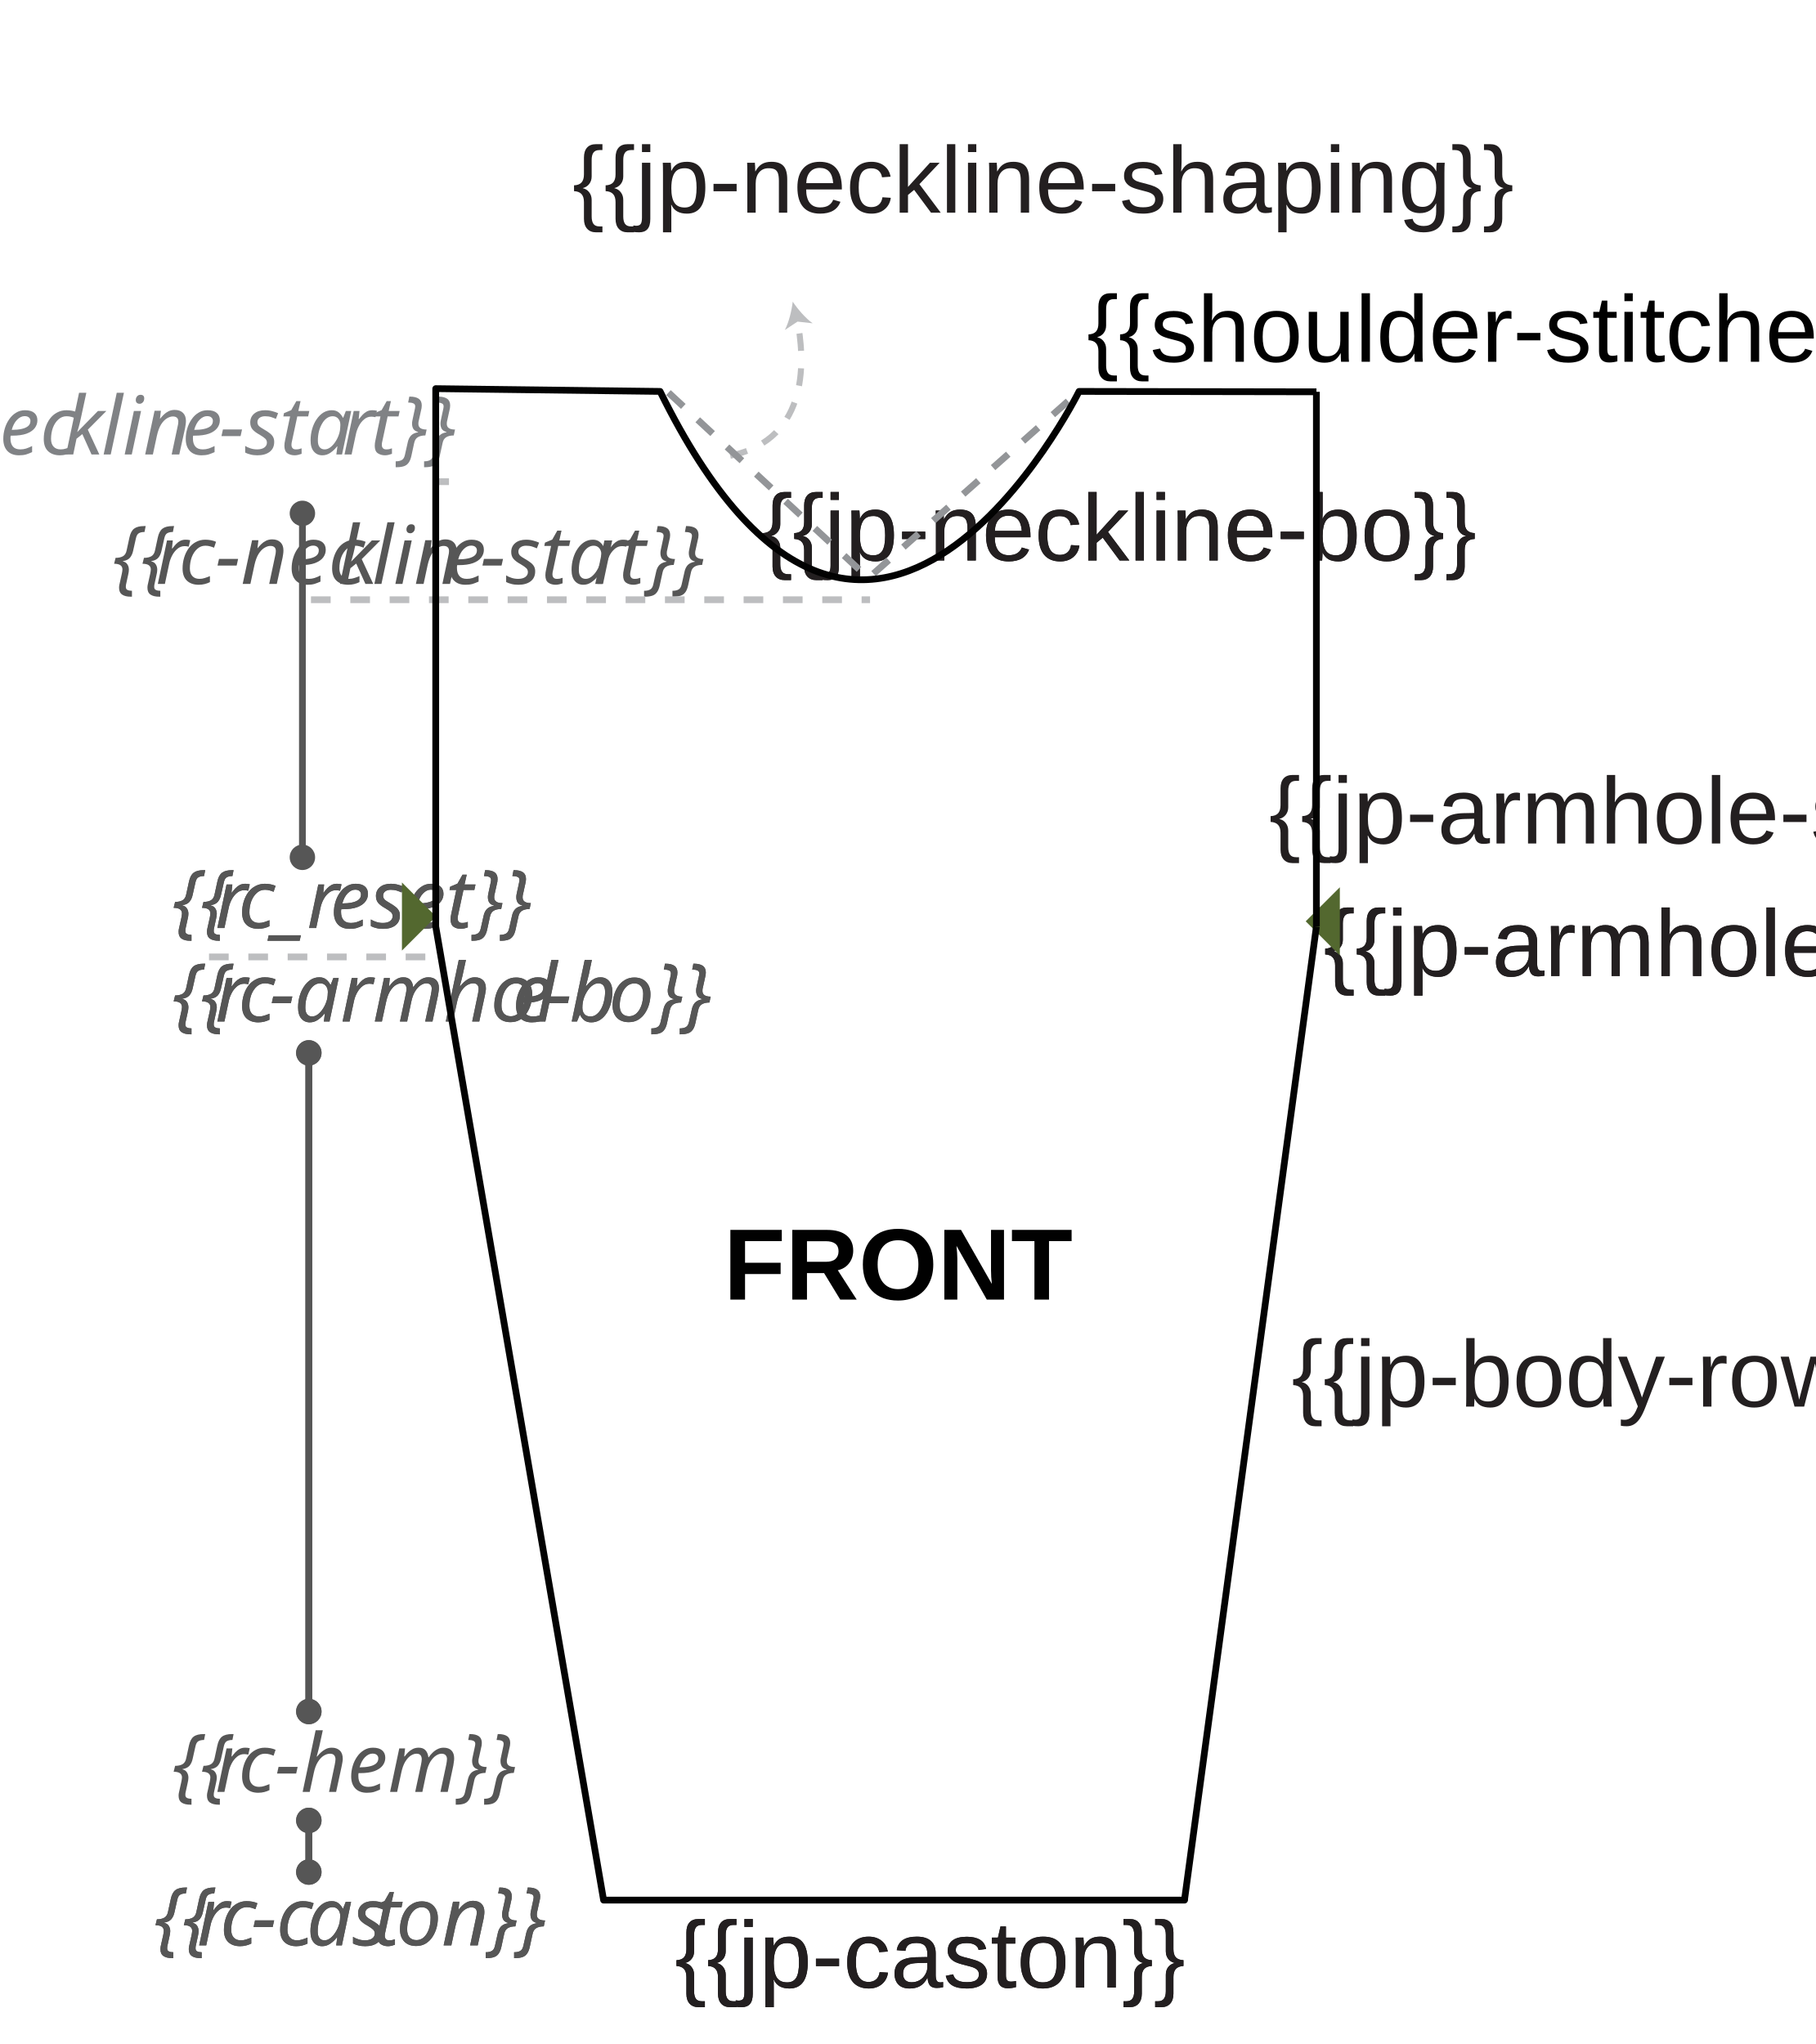
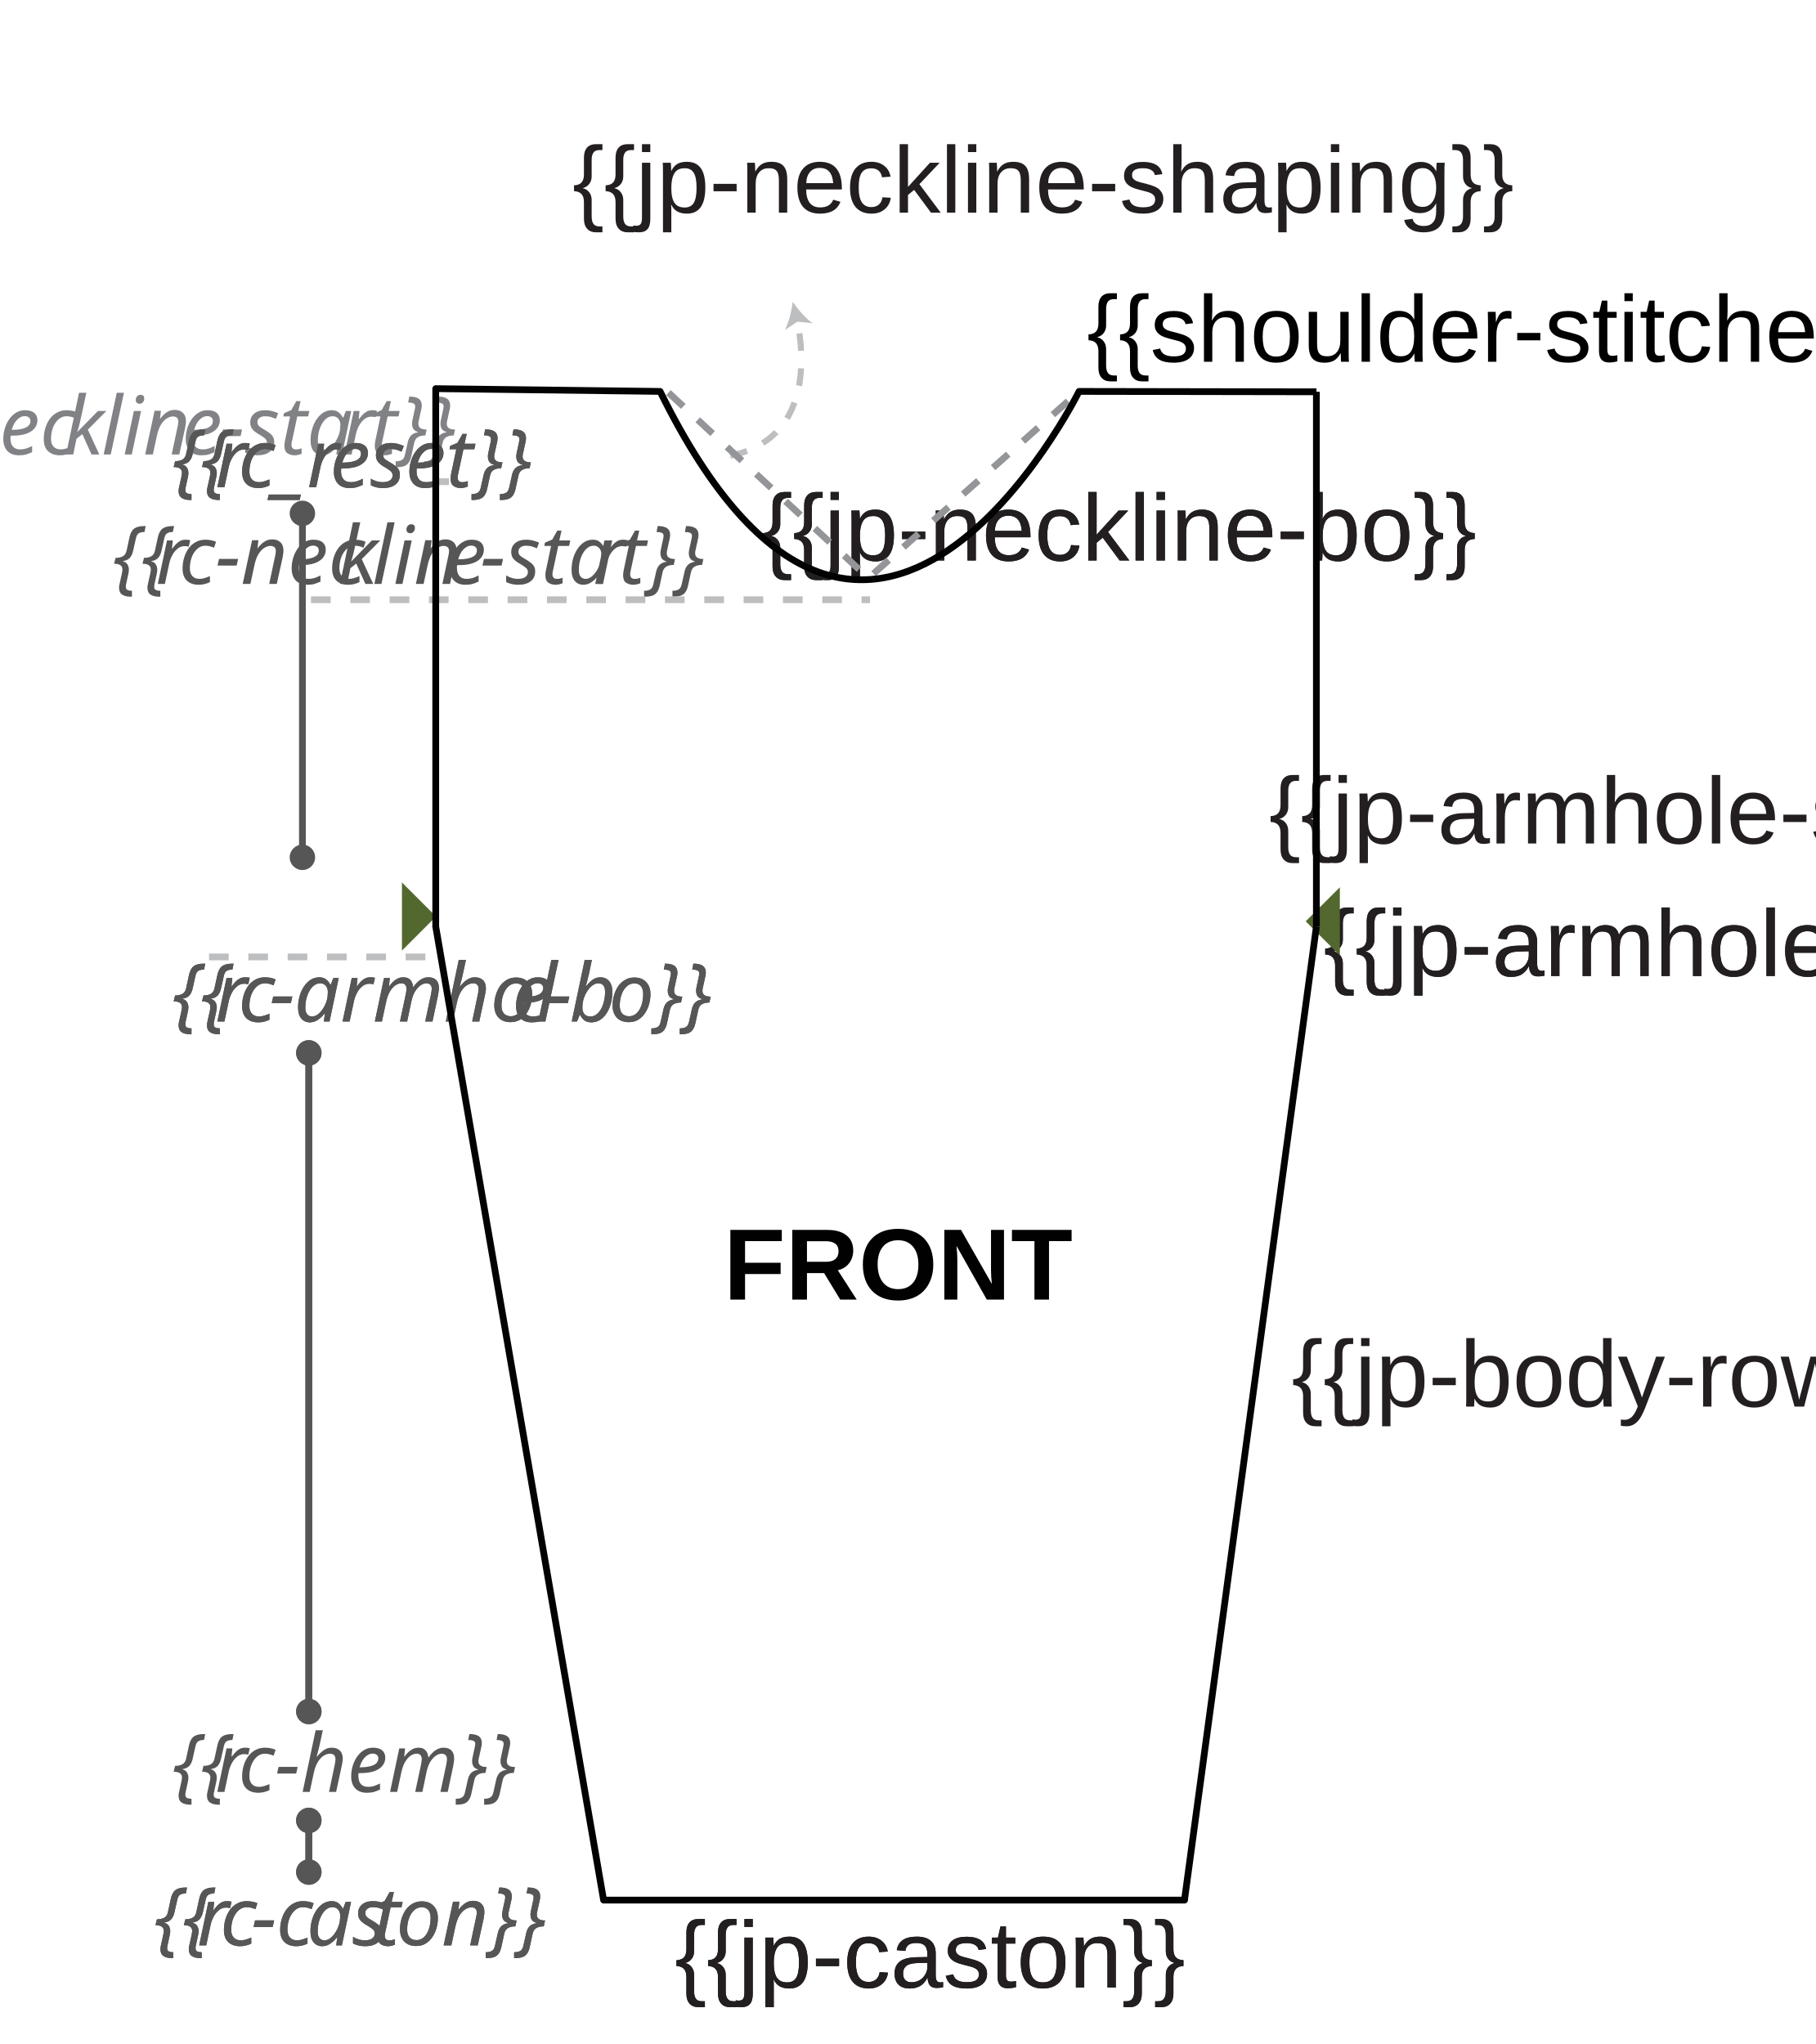
<svg xmlns="http://www.w3.org/2000/svg" width="3.73in" height="4.2in" viewBox="0 0 268.64 302.28">
  <g id="japanee_front">
    <text transform="translate(112.62 82.84)" fill="#231f20" font-family="ArialMT, Arial" font-size="14">
      <tspan x="0" y="0">{{jp-neckline-bo}}</tspan>
    </text>
    <text transform="translate(191.13 208.06)" fill="#231f20" font-family="ArialMT, Arial" font-size="14">
      <tspan x="0" y="0">{{jp-body-rows}} rows</tspan>
    </text>
    <text transform="translate(195.87 144.33)" fill="#231f20" font-family="ArialMT, Arial" font-size="14">
      <tspan x="0" y="0">{{jp-armhole-bo}}</tspan>
    </text>
    <text transform="translate(187.79 124.72)" fill="#231f20" font-family="ArialMT, Arial" font-size="14">
      <tspan x="0" y="0">{{jp-armhole-shaping}}</tspan>
    </text>
    <g id="targets">
      <circle id="jp-shoulder" cx="190.01" cy="62.15" r="4.28" fill="none" />
      <circle id="jp-cast-on" cx="70.26" cy="293.12" r="4.28" fill="none" />
      <circle id="jp-side-shaping" cx="197.14" cy="213.75" r="4.28" fill="none" />
      <circle id="jp-armhole" cx="199.51" cy="137.71" r="4.28" fill="none" />
      <circle id="jp-armhole-shaping" cx="199.51" cy="113.47" r="4.28" fill="none" />
      <circle id="jp-neckline" cx="79.09" cy="22.35" r="4.28" fill="none" />
      <circle id="jp-neck-center" cx="131.85" cy="77.83" r="4.28" fill="none" />
      <circle id="jp-rows-neckine" cx="40.78" cy="69.27" r="4.28" fill="none" />
      <circle id="jp-rows-reset" cx="40.78" cy="133.43" r="4.28" fill="none" />
      <circle id="jp-rows-armhole-start" cx="40.78" cy="146.26" r="4.28" fill="none" />
      <circle id="jp-rows-hem" cx="40.78" cy="262.22" r="4.28" fill="none" />
      <circle id="jp-rows-cast-on" cx="41.25" cy="282.19" r="4.28" fill="none" />
    </g>
    <text transform="translate(-26.79 67.15)" fill="#808285" font-family="MyriadPro-It, 'Myriad Pro'" font-size="12" font-style="italic">
      <tspan x="0" y="0">{{</tspan>
      <tspan x="6.82" y="0" letter-spacing="0em">r</tspan>
      <tspan x="10.56" y="0">c-nec</tspan>
      <tspan x="36.24" y="0" letter-spacing="0em">k</tspan>
      <tspan x="41.8" y="0" letter-spacing="0em">lin</tspan>
      <tspan x="53.7" y="0" letter-spacing="0em">e</tspan>
      <tspan x="59.25" y="0">-sta</tspan>
      <tspan x="77.43" y="0" letter-spacing=".03em">r</tspan>
      <tspan x="81.56" y="0">t}}</tspan>
    </text>
    <text transform="translate(99.87 294.03)" fill="#231f20" font-family="ArialMT, Arial" font-size="14">
      <tspan x="0" y="0">{{jp-caston}}</tspan>
    </text>
    <text transform="translate(195.87 144.33)" fill="#231f20" font-family="ArialMT, Arial" font-size="14">
      <tspan x="0" y="0">{{jp-armhole-bo}}</tspan>
    </text>
    <text transform="translate(112.62 82.84)" fill="#231f20" font-family="ArialMT, Arial" font-size="14">
      <tspan x="0" y="0">{{jp-neckline-bo}}</tspan>
    </text>
    <text transform="translate(84.71 31.37)" fill="#231f20" font-family="ArialMT, Arial" font-size="14">
      <tspan x="0" y="0">{{jp-neckline-shaping}}</tspan>
    </text>
    <text transform="translate(99.87 294.03)" fill="#231f20" font-family="ArialMT, Arial" font-size="14">
      <tspan x="0" y="0">{{jp-caston}}</tspan>
    </text>
    <g isolation="isolate">
      <text transform="translate(16.76 86.31)" fill="#565656" font-family="MyriadPro-It, 'Myriad Pro'" font-size="12" font-style="italic" isolation="isolate">
        <tspan x="0" y="0">{{</tspan>
      </text>
      <text transform="translate(23.01 86.31)" fill="#565656" font-family="MyriadPro-It, 'Myriad Pro'" font-size="12" font-style="italic" isolation="isolate">
        <tspan x="0" y="0">r</tspan>
      </text>
      <text transform="translate(26.44 86.31)" fill="#565656" font-family="MyriadPro-It, 'Myriad Pro'" font-size="12" font-style="italic" isolation="isolate">
        <tspan x="0" y="0">c-nec</tspan>
      </text>
      <text transform="translate(49.98 86.31)" fill="#565656" font-family="MyriadPro-It, 'Myriad Pro'" font-size="12" font-style="italic" isolation="isolate">
        <tspan x="0" y="0">k</tspan>
      </text>
      <text transform="translate(55.07 86.31)" fill="#565656" font-family="MyriadPro-It, 'Myriad Pro'" font-size="12" font-style="italic" isolation="isolate">
        <tspan x="0" y="0">lin</tspan>
      </text>
      <text transform="translate(65.98 86.31)" fill="#565656" font-family="MyriadPro-It, 'Myriad Pro'" font-size="12" font-style="italic" isolation="isolate" letter-spacing="0em">
        <tspan x="0" y="0">e</tspan>
      </text>
      <text transform="translate(71.08 86.31)" fill="#565656" font-family="MyriadPro-It, 'Myriad Pro'" font-size="12" font-style="italic" isolation="isolate">
        <tspan x="0" y="0">-sta</tspan>
      </text>
      <text transform="translate(87.74 86.31)" fill="#565656" font-family="MyriadPro-It, 'Myriad Pro'" font-size="12" font-style="italic" isolation="isolate" letter-spacing=".03em">
        <tspan x="0" y="0">r</tspan>
      </text>
      <text transform="translate(91.52 86.31)" fill="#565656" font-family="MyriadPro-It, 'Myriad Pro'" font-size="12" font-style="italic" isolation="isolate">
        <tspan x="0" y="0">t}}</tspan>
      </text>
    </g>
    <g isolation="isolate">
-       <text transform="translate(25.57 137.23)" fill="#565656" font-family="MyriadPro-It, 'Myriad Pro'" font-size="12" font-style="italic" isolation="isolate">
-         <tspan x="0" y="0">{{</tspan>
-       </text>
-       <text transform="translate(31.82 137.23)" fill="#565656" font-family="MyriadPro-It, 'Myriad Pro'" font-size="12" font-style="italic" isolation="isolate">
-         <tspan x="0" y="0">r</tspan>
-       </text>
-       <text transform="translate(35.25 137.23)" fill="#565656" font-family="MyriadPro-It, 'Myriad Pro'" font-size="12" font-style="italic" isolation="isolate">
+       <text transform="translate(25.57 72)" fill="#565656" font-family="MyriadPro-It, 'Myriad Pro'" font-size="12" font-style="italic" isolation="isolate">
+         <tspan x="0" y="0">{{</tspan>
+       </text>
+       <text transform="translate(31.82 72)" fill="#565656" font-family="MyriadPro-It, 'Myriad Pro'" font-size="12" font-style="italic" isolation="isolate">
+         <tspan x="0" y="0">r</tspan>
+       </text>
+       <text transform="translate(35.25 72)" fill="#565656" font-family="MyriadPro-It, 'Myriad Pro'" font-size="12" font-style="italic" isolation="isolate">
        <tspan x="0" y="0">c_</tspan>
      </text>
-       <text transform="translate(45.4 137.23)" fill="#565656" font-family="MyriadPro-It, 'Myriad Pro'" font-size="12" font-style="italic" isolation="isolate">
-         <tspan x="0" y="0">r</tspan>
-       </text>
-       <text transform="translate(48.83 137.23)" fill="#565656" font-family="MyriadPro-It, 'Myriad Pro'" font-size="12" font-style="italic" isolation="isolate">
+       <text transform="translate(45.4 72)" fill="#565656" font-family="MyriadPro-It, 'Myriad Pro'" font-size="12" font-style="italic" isolation="isolate">
+         <tspan x="0" y="0">r</tspan>
+       </text>
+       <text transform="translate(48.83 72)" fill="#565656" font-family="MyriadPro-It, 'Myriad Pro'" font-size="12" font-style="italic" isolation="isolate">
        <tspan x="0" y="0">eset}}</tspan>
      </text>
    </g>
    <g isolation="isolate">
      <text transform="translate(25.57 151.07)" fill="#565656" font-family="MyriadPro-It, 'Myriad Pro'" font-size="12" font-style="italic" isolation="isolate">
        <tspan x="0" y="0">{{</tspan>
      </text>
      <text transform="translate(31.82 151.07)" fill="#565656" font-family="MyriadPro-It, 'Myriad Pro'" font-size="12" font-style="italic" isolation="isolate">
        <tspan x="0" y="0">r</tspan>
      </text>
      <text transform="translate(35.25 151.07)" fill="#565656" font-family="MyriadPro-It, 'Myriad Pro'" font-size="12" font-style="italic" isolation="isolate">
        <tspan x="0" y="0">c</tspan>
      </text>
      <text transform="translate(39.9 151.07)" fill="#565656" font-family="MyriadPro-It, 'Myriad Pro'" font-size="12" font-style="italic" isolation="isolate" letter-spacing=".02em">
        <tspan x="0" y="0">-</tspan>
      </text>
      <text transform="translate(43.53 151.07)" fill="#565656" font-family="MyriadPro-It, 'Myriad Pro'" font-size="12" font-style="italic" isolation="isolate">
        <tspan x="0" y="0">armhol</tspan>
      </text>
      <text transform="translate(75.79 151.07)" fill="#565656" font-family="MyriadPro-It, 'Myriad Pro'" font-size="12" font-style="italic" isolation="isolate" letter-spacing="0em">
        <tspan x="0" y="0">e</tspan>
      </text>
      <text transform="translate(80.89 151.07)" fill="#565656" font-family="MyriadPro-It, 'Myriad Pro'" font-size="12" font-style="italic" isolation="isolate">
        <tspan x="0" y="0">-</tspan>
      </text>
      <text transform="translate(84.26 151.07)" fill="#565656" font-family="MyriadPro-It, 'Myriad Pro'" font-size="12" font-style="italic" isolation="isolate">
        <tspan x="0" y="0">b</tspan>
      </text>
      <text transform="translate(90.07 151.07)" fill="#565656" font-family="MyriadPro-It, 'Myriad Pro'" font-size="12" font-style="italic" isolation="isolate">
        <tspan x="0" y="0">o}}</tspan>
      </text>
    </g>
    <path d="M108.06,67.34c12.03-2.5,10.99-14.76,9.89-20.2" fill="none" stroke="#bdbec0" stroke-dasharray="2.59 2.59" stroke-miterlimit="10" stroke-width=".89" />
    <path d="M117.31,44.54c.75,1.12,1.9,2.46,2.95,3.2l-2.24-.25-1.88,1.24c.6-1.14,1.01-2.86,1.17-4.2Z" fill="#bdbec0" />
    <g isolation="isolate">
      <text transform="translate(25.57 151.07)" fill="#565656" font-family="MyriadPro-It, 'Myriad Pro'" font-size="12" font-style="italic" isolation="isolate">
        <tspan x="0" y="0">{{</tspan>
      </text>
      <text transform="translate(31.82 151.07)" fill="#565656" font-family="MyriadPro-It, 'Myriad Pro'" font-size="12" font-style="italic" isolation="isolate">
        <tspan x="0" y="0">r</tspan>
      </text>
      <text transform="translate(35.25 151.07)" fill="#565656" font-family="MyriadPro-It, 'Myriad Pro'" font-size="12" font-style="italic" isolation="isolate">
        <tspan x="0" y="0">c</tspan>
      </text>
      <text transform="translate(39.9 151.07)" fill="#565656" font-family="MyriadPro-It, 'Myriad Pro'" font-size="12" font-style="italic" isolation="isolate" letter-spacing=".02em">
        <tspan x="0" y="0">-</tspan>
      </text>
      <text transform="translate(43.53 151.07)" fill="#565656" font-family="MyriadPro-It, 'Myriad Pro'" font-size="12" font-style="italic" isolation="isolate">
        <tspan x="0" y="0">armhol</tspan>
      </text>
      <text transform="translate(75.79 151.07)" fill="#565656" font-family="MyriadPro-It, 'Myriad Pro'" font-size="12" font-style="italic" isolation="isolate" letter-spacing="0em">
        <tspan x="0" y="0">e</tspan>
      </text>
      <text transform="translate(80.89 151.07)" fill="#565656" font-family="MyriadPro-It, 'Myriad Pro'" font-size="12" font-style="italic" isolation="isolate">
        <tspan x="0" y="0">-</tspan>
      </text>
      <text transform="translate(84.26 151.07)" fill="#565656" font-family="MyriadPro-It, 'Myriad Pro'" font-size="12" font-style="italic" isolation="isolate">
        <tspan x="0" y="0">b</tspan>
      </text>
      <text transform="translate(90.07 151.07)" fill="#565656" font-family="MyriadPro-It, 'Myriad Pro'" font-size="12" font-style="italic" isolation="isolate">
        <tspan x="0" y="0">o}}</tspan>
      </text>
    </g>
    <g isolation="isolate">
-       <text transform="translate(25.57 137.23)" fill="#565656" font-family="MyriadPro-It, 'Myriad Pro'" font-size="12" font-style="italic" isolation="isolate">
-         <tspan x="0" y="0">{{</tspan>
-       </text>
-       <text transform="translate(31.82 137.23)" fill="#565656" font-family="MyriadPro-It, 'Myriad Pro'" font-size="12" font-style="italic" isolation="isolate">
-         <tspan x="0" y="0">r</tspan>
-       </text>
-       <text transform="translate(35.25 137.23)" fill="#565656" font-family="MyriadPro-It, 'Myriad Pro'" font-size="12" font-style="italic" isolation="isolate">
+       <text transform="translate(25.57 72)" fill="#565656" font-family="MyriadPro-It, 'Myriad Pro'" font-size="12" font-style="italic" isolation="isolate">
+         <tspan x="0" y="0">{{</tspan>
+       </text>
+       <text transform="translate(31.82 72)" fill="#565656" font-family="MyriadPro-It, 'Myriad Pro'" font-size="12" font-style="italic" isolation="isolate">
+         <tspan x="0" y="0">r</tspan>
+       </text>
+       <text transform="translate(35.25 72)" fill="#565656" font-family="MyriadPro-It, 'Myriad Pro'" font-size="12" font-style="italic" isolation="isolate">
        <tspan x="0" y="0">c_</tspan>
      </text>
-       <text transform="translate(45.4 137.23)" fill="#565656" font-family="MyriadPro-It, 'Myriad Pro'" font-size="12" font-style="italic" isolation="isolate">
-         <tspan x="0" y="0">r</tspan>
-       </text>
-       <text transform="translate(48.83 137.23)" fill="#565656" font-family="MyriadPro-It, 'Myriad Pro'" font-size="12" font-style="italic" isolation="isolate">
+       <text transform="translate(45.4 72)" fill="#565656" font-family="MyriadPro-It, 'Myriad Pro'" font-size="12" font-style="italic" isolation="isolate">
+         <tspan x="0" y="0">r</tspan>
+       </text>
+       <text transform="translate(48.83 72)" fill="#565656" font-family="MyriadPro-It, 'Myriad Pro'" font-size="12" font-style="italic" isolation="isolate">
        <tspan x="0" y="0">eset}}</tspan>
      </text>
    </g>
    <line x1="64.94" y1="71.18" x2="66.44" y2="71.18" fill="none" stroke="#bdbec0" stroke-miterlimit="10" />
    <line x1="30.93" y1="141.51" x2="64.44" y2="141.51" fill="none" stroke="#bdbec0" stroke-dasharray="2.91 2.91" stroke-miterlimit="10" />
    <line x1="46.02" y1="88.65" x2="128.75" y2="88.65" fill="none" stroke="#bdbec0" stroke-dasharray="2.91 2.91" stroke-miterlimit="10" />
    <g isolation="isolate">
      <text transform="translate(22.88 287.79)" fill="#565656" font-family="MyriadPro-It, 'Myriad Pro'" font-size="12" font-style="italic" isolation="isolate">
        <tspan x="0" y="0">{{</tspan>
      </text>
      <text transform="translate(29.13 287.79)" fill="#565656" font-family="MyriadPro-It, 'Myriad Pro'" font-size="12" font-style="italic" isolation="isolate">
        <tspan x="0" y="0">r</tspan>
      </text>
      <text transform="translate(32.56 287.79)" fill="#565656" font-family="MyriadPro-It, 'Myriad Pro'" font-size="12" font-style="italic" isolation="isolate">
        <tspan x="0" y="0">c</tspan>
      </text>
      <text transform="translate(37.21 287.79)" fill="#565656" font-family="MyriadPro-It, 'Myriad Pro'" font-size="12" font-style="italic" isolation="isolate" letter-spacing=".03em">
        <tspan x="0" y="0">-</tspan>
      </text>
      <text transform="translate(40.88 287.79)" fill="#565656" font-family="MyriadPro-It, 'Myriad Pro'" font-size="12" font-style="italic" isolation="isolate" letter-spacing="-.02em">
        <tspan x="0" y="0">c</tspan>
      </text>
      <text transform="translate(45.36 287.79)" fill="#565656" font-family="MyriadPro-It, 'Myriad Pro'" font-size="12" font-style="italic" isolation="isolate">
        <tspan x="0" y="0">as</tspan>
      </text>
      <text transform="translate(55.21 287.79)" fill="#565656" font-family="MyriadPro-It, 'Myriad Pro'" font-size="12" font-style="italic" isolation="isolate">
        <tspan x="0" y="0">t</tspan>
      </text>
      <text transform="translate(58.61 287.79)" fill="#565656" font-family="MyriadPro-It, 'Myriad Pro'" font-size="12" font-style="italic" isolation="isolate">
        <tspan x="0" y="0">on}}</tspan>
      </text>
    </g>
    <g isolation="isolate">
      <text transform="translate(22.88 287.79)" fill="#565656" font-family="MyriadPro-It, 'Myriad Pro'" font-size="12" font-style="italic" isolation="isolate">
        <tspan x="0" y="0">{{</tspan>
      </text>
      <text transform="translate(29.13 287.79)" fill="#565656" font-family="MyriadPro-It, 'Myriad Pro'" font-size="12" font-style="italic" isolation="isolate">
        <tspan x="0" y="0">r</tspan>
      </text>
      <text transform="translate(32.56 287.79)" fill="#565656" font-family="MyriadPro-It, 'Myriad Pro'" font-size="12" font-style="italic" isolation="isolate">
        <tspan x="0" y="0">c</tspan>
      </text>
      <text transform="translate(37.21 287.79)" fill="#565656" font-family="MyriadPro-It, 'Myriad Pro'" font-size="12" font-style="italic" isolation="isolate" letter-spacing=".03em">
        <tspan x="0" y="0">-</tspan>
      </text>
      <text transform="translate(40.88 287.79)" fill="#565656" font-family="MyriadPro-It, 'Myriad Pro'" font-size="12" font-style="italic" isolation="isolate" letter-spacing="-.02em">
        <tspan x="0" y="0">c</tspan>
      </text>
      <text transform="translate(45.36 287.79)" fill="#565656" font-family="MyriadPro-It, 'Myriad Pro'" font-size="12" font-style="italic" isolation="isolate">
        <tspan x="0" y="0">as</tspan>
      </text>
      <text transform="translate(55.21 287.79)" fill="#565656" font-family="MyriadPro-It, 'Myriad Pro'" font-size="12" font-style="italic" isolation="isolate">
        <tspan x="0" y="0">t</tspan>
      </text>
      <text transform="translate(58.61 287.79)" fill="#565656" font-family="MyriadPro-It, 'Myriad Pro'" font-size="12" font-style="italic" isolation="isolate">
        <tspan x="0" y="0">on}}</tspan>
      </text>
    </g>
    <line x1="44.75" y1="75.78" x2="44.75" y2="126.86" fill="none" stroke="#565656" />
    <circle cx="44.75" cy="75.87" r="1.88" fill="#565656" />
    <path d="M42.87,126.77c0,1.04.84,1.88,1.88,1.88s1.88-.84,1.88-1.88-.84-1.88-1.88-1.88-1.88.84-1.88,1.88Z" fill="#565656" />
    <line x1="45.7" y1="155.62" x2="45.7" y2="253.27" fill="none" stroke="#565656" />
    <circle cx="45.7" cy="155.71" r="1.88" fill="#565656" />
    <circle cx="45.7" cy="253.18" r="1.88" fill="#565656" />
    <line x1="45.7" y1="155.62" x2="45.7" y2="253.27" fill="none" stroke="#565656" />
    <circle cx="45.7" cy="155.71" r="1.88" fill="#565656" />
    <circle cx="45.7" cy="253.18" r="1.88" fill="#565656" />
    <line x1="45.7" y1="269.2" x2="45.7" y2="277.04" fill="none" stroke="#565656" />
    <path d="M43.82,269.3c0-1.04.84-1.88,1.88-1.88s1.88.84,1.88,1.88-.84,1.88-1.88,1.88-1.88-.84-1.88-1.88Z" fill="#565656" />
    <circle cx="45.7" cy="276.94" r="1.88" fill="#565656" />
    <line x1="45.7" y1="269.2" x2="45.7" y2="277.04" fill="none" stroke="#565656" />
    <path d="M43.82,269.3c0-1.04.84-1.88,1.88-1.88s1.88.84,1.88,1.88-.84,1.88-1.88,1.88-1.88-.84-1.88-1.88Z" fill="#565656" />
    <circle cx="45.7" cy="276.94" r="1.88" fill="#565656" />
    <g isolation="isolate">
      <text transform="translate(25.57 265.08)" fill="#565656" font-family="MyriadPro-It, 'Myriad Pro'" font-size="12" font-style="italic" isolation="isolate">
        <tspan x="0" y="0">{{</tspan>
      </text>
      <text transform="translate(31.82 265.08)" fill="#565656" font-family="MyriadPro-It, 'Myriad Pro'" font-size="12" font-style="italic" isolation="isolate">
        <tspan x="0" y="0">r</tspan>
      </text>
      <text transform="translate(35.25 265.08)" fill="#565656" font-family="MyriadPro-It, 'Myriad Pro'" font-size="12" font-style="italic" isolation="isolate">
        <tspan x="0" y="0">c-hem}}</tspan>
      </text>
    </g>
    <g id="shoulder_stitches" isolation="isolate">
      <g isolation="isolate">
        <g isolation="isolate">
          <g isolation="isolate">
            <g isolation="isolate">
              <g isolation="isolate">
                <g isolation="isolate">
                  <g isolation="isolate">
                    <text transform="translate(160.84 53.43)" fill="#010101" font-family="ArialMT, Arial" font-size="14" isolation="isolate">
                      <tspan x="0" y="0">{{shoulder-stitches}}sts</tspan>
                    </text>
                  </g>
                </g>
              </g>
            </g>
          </g>
        </g>
      </g>
    </g>
    <g id="underarm_markers">
      <polygon points="59.48 130.49 64.52 135.53 59.48 140.57 59.48 130.49" fill="#53682f" />
      <polygon points="198.27 141.29 193.22 136.24 198.27 131.2 198.27 141.29" fill="#53682f" />
    </g>
  </g>
  <g id="bodies">
    <polyline points="98.92 58 128.51 85.45 159.68 57.82 159.68 57.82 159.68 57.82" fill="none" stroke="#939598" stroke-dasharray="3 2.91" />
    <g id="shaped_round">
      <polyline points="64.48 137.02 89.32 281.09 175.29 281.09" fill="none" stroke="#020202" stroke-linecap="round" stroke-linejoin="round" />
      <path d="M194.8,137.02l-19.52,144.07" fill="none" stroke="#020202" />
      <path d="M64.48,137.02V57.41l33.2.41c30.92,62.72,62,0,62,0l35.13.06" fill="none" stroke="#020202" stroke-linejoin="round" />
      <path d="M194.8,57.88v79.13" fill="none" stroke="#020202" stroke-linejoin="round" />
    </g>
    <g isolation="isolate">
      <g isolation="isolate">
        <g isolation="isolate">
          <g isolation="isolate">
            <g isolation="isolate">
              <g isolation="isolate">
                <g isolation="isolate">
                  <text transform="translate(107.08 192.22)" fill="#010101" font-family="Arial-BoldMT, Arial" font-size="15" font-weight="700" isolation="isolate">
                    <tspan x="0" y="0">FRONT</tspan>
                  </text>
                </g>
              </g>
            </g>
          </g>
        </g>
      </g>
    </g>
  </g>
</svg>
